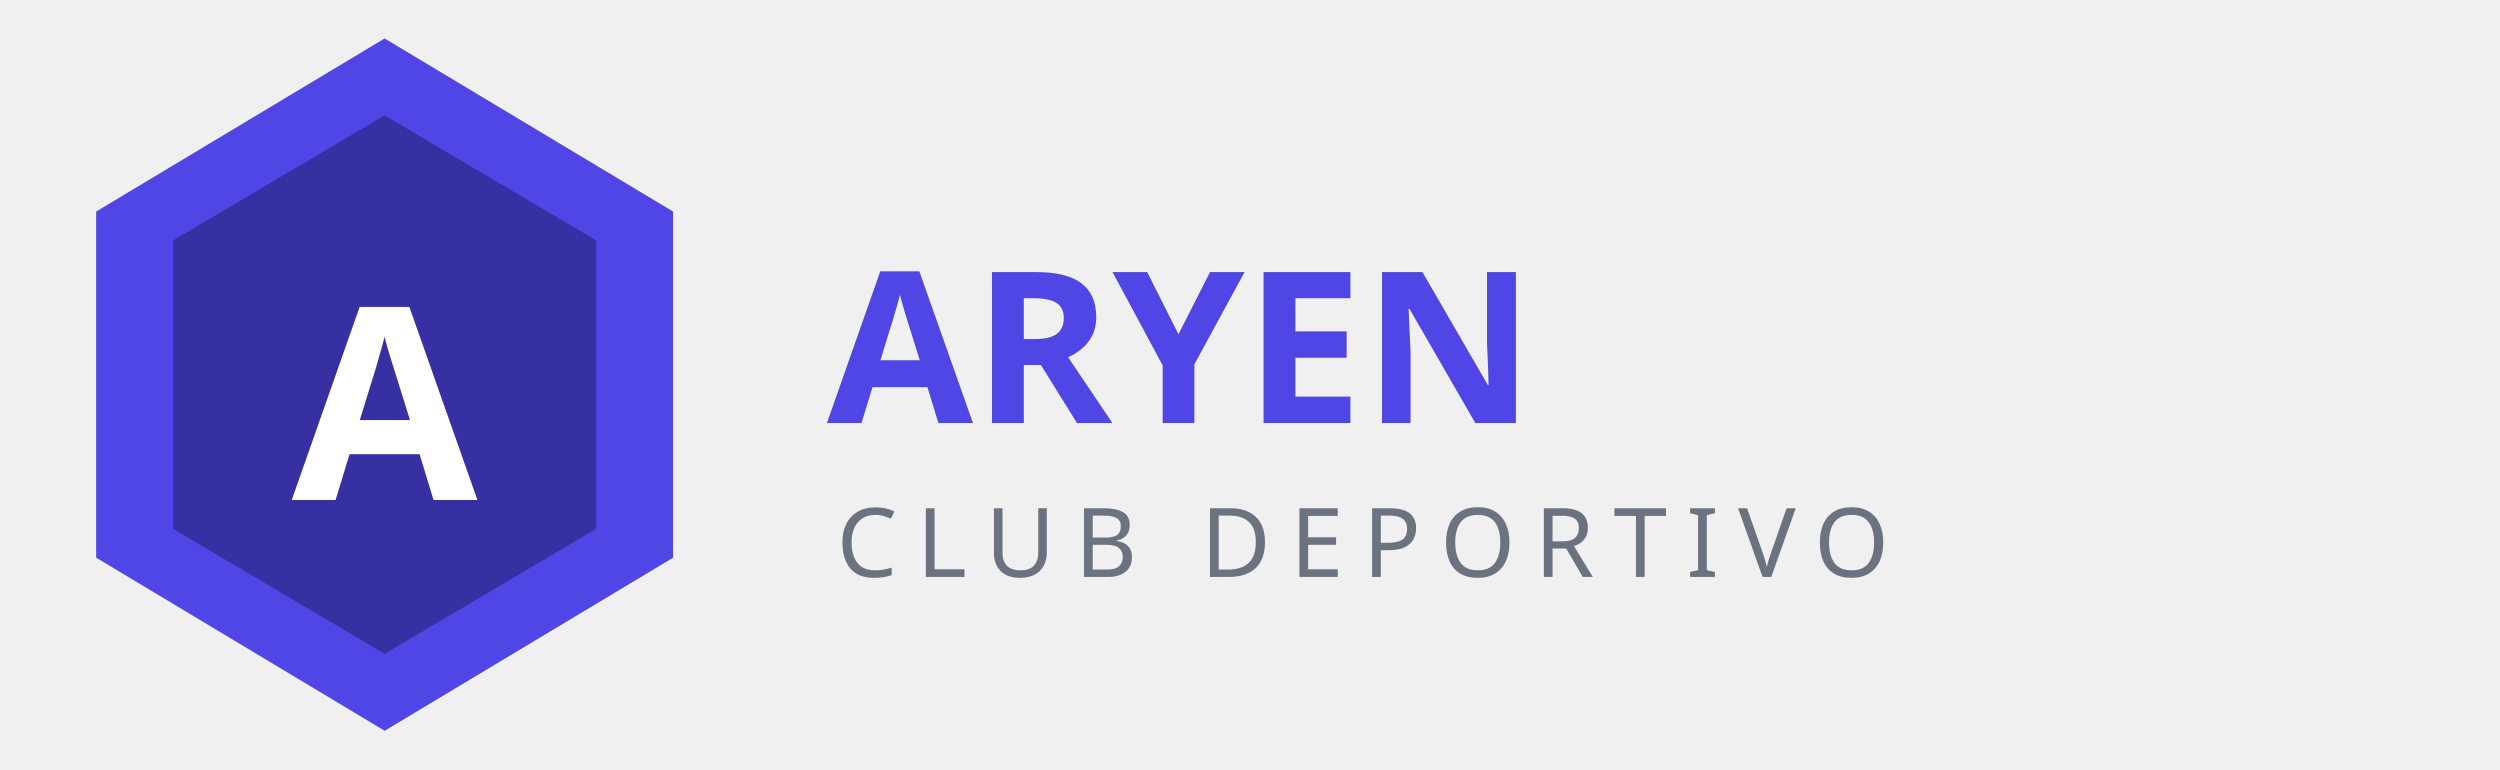
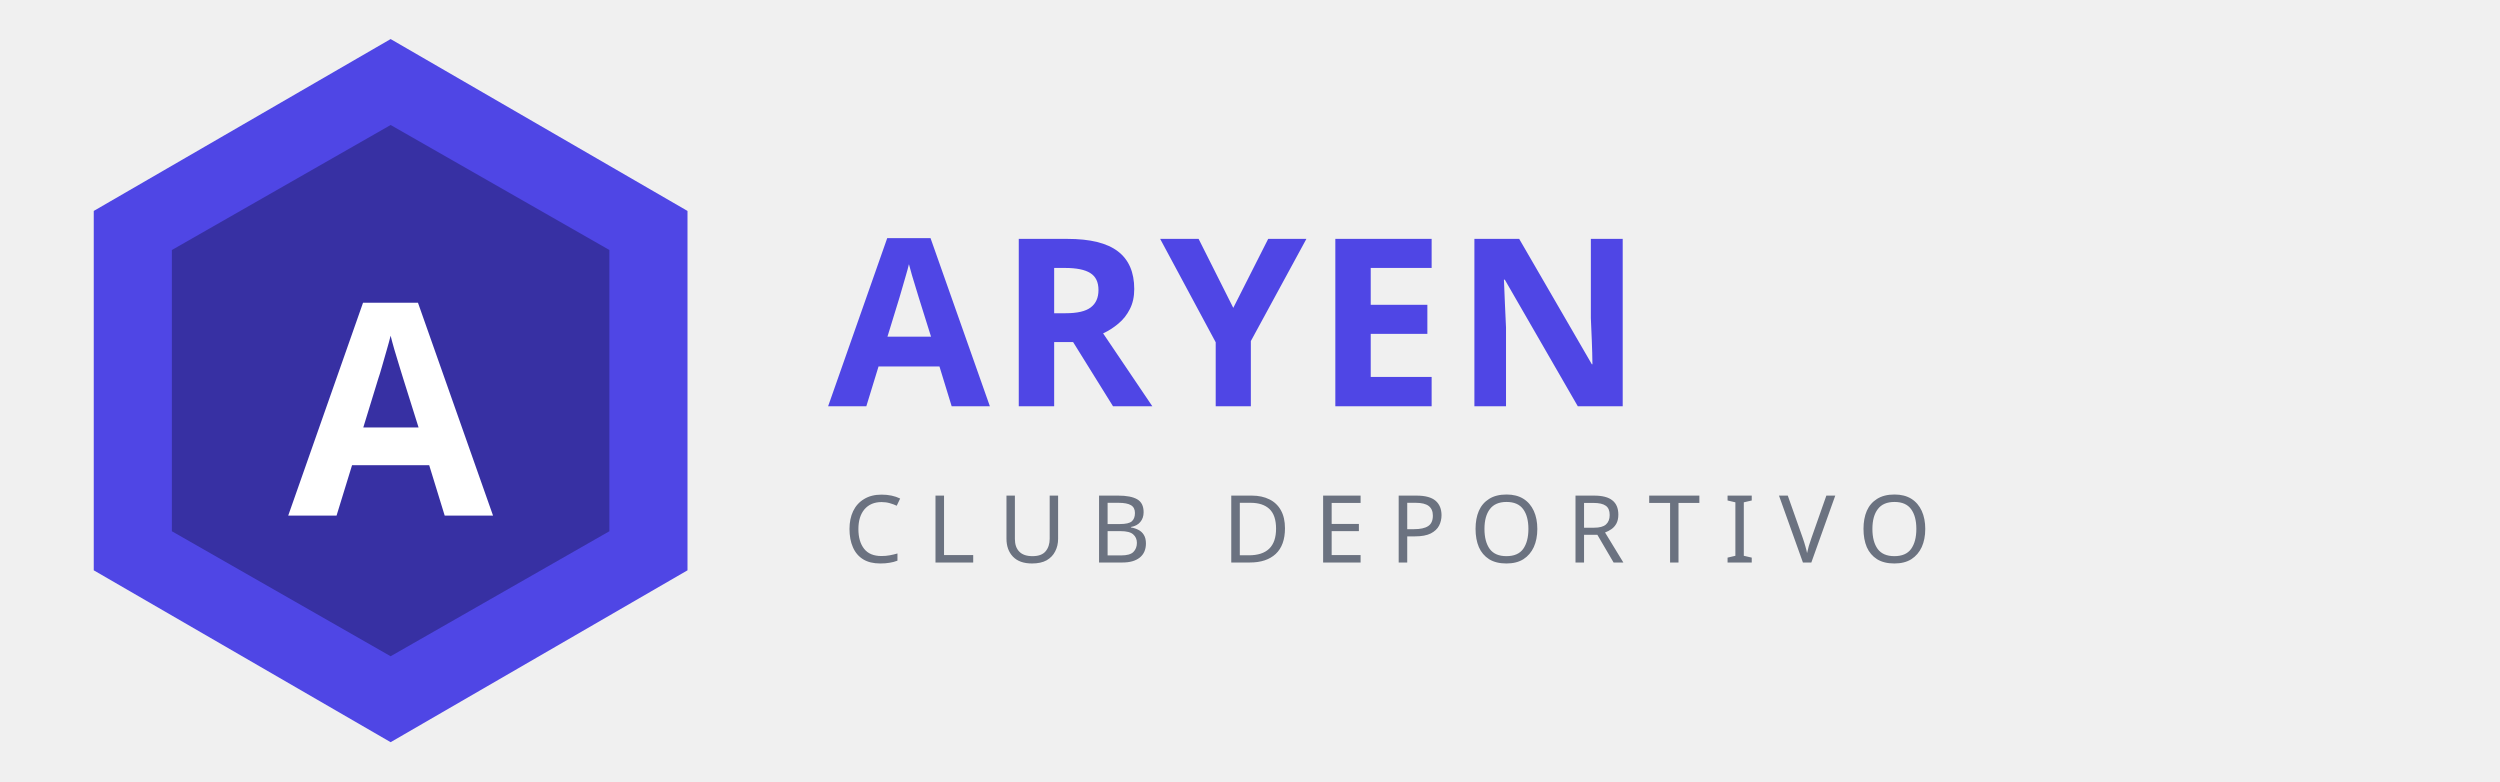
- <svg xmlns="http://www.w3.org/2000/svg" width="260" height="80" viewBox="0 0 260 80" role="img">
-   <polygon points="40,4 70,22 70,58 40,76 10,58 10,22" fill="#4f46e5" />
-   <polygon points="40,12 62,25 62,55 40,68 18,55 18,25" fill="#3730a3" />
-   <text x="40" y="52" text-anchor="middle" font-family="system-ui,sans-serif" font-size="28" font-weight="800" fill="white">A</text>
-   <text x="86" y="44" font-family="system-ui,sans-serif" font-size="22" font-weight="800" fill="#4f46e5">ARYEN</text>
-   <text x="87" y="60" font-family="system-ui,sans-serif" font-size="10" fill="#6b7280" font-weight="500" letter-spacing="2">CLUB DEPORTIVO</text>
+ <svg xmlns="http://www.w3.org/2000/svg" width="320" height="100" viewBox="0 0 320 100" role="img">
+   <polygon points="50,5 88,27 88,73 50,95 12,73 12,27" fill="#4f46e5" />
+   <polygon points="50,16 78,32 78,68 50,84 22,68 22,32" fill="#3730a3" />
+   <text x="50" y="66" text-anchor="middle" font-family="system-ui,sans-serif" font-size="38" font-weight="800" fill="white">A</text>
+   <text x="106" y="52" font-family="system-ui,sans-serif" font-size="30" font-weight="800" fill="#4f46e5" letter-spacing="1">ARYEN</text>
+   <text x="108" y="72" font-family="system-ui,sans-serif" font-size="12" fill="#6b7280" font-weight="500" letter-spacing="3">CLUB DEPORTIVO</text>
</svg>
